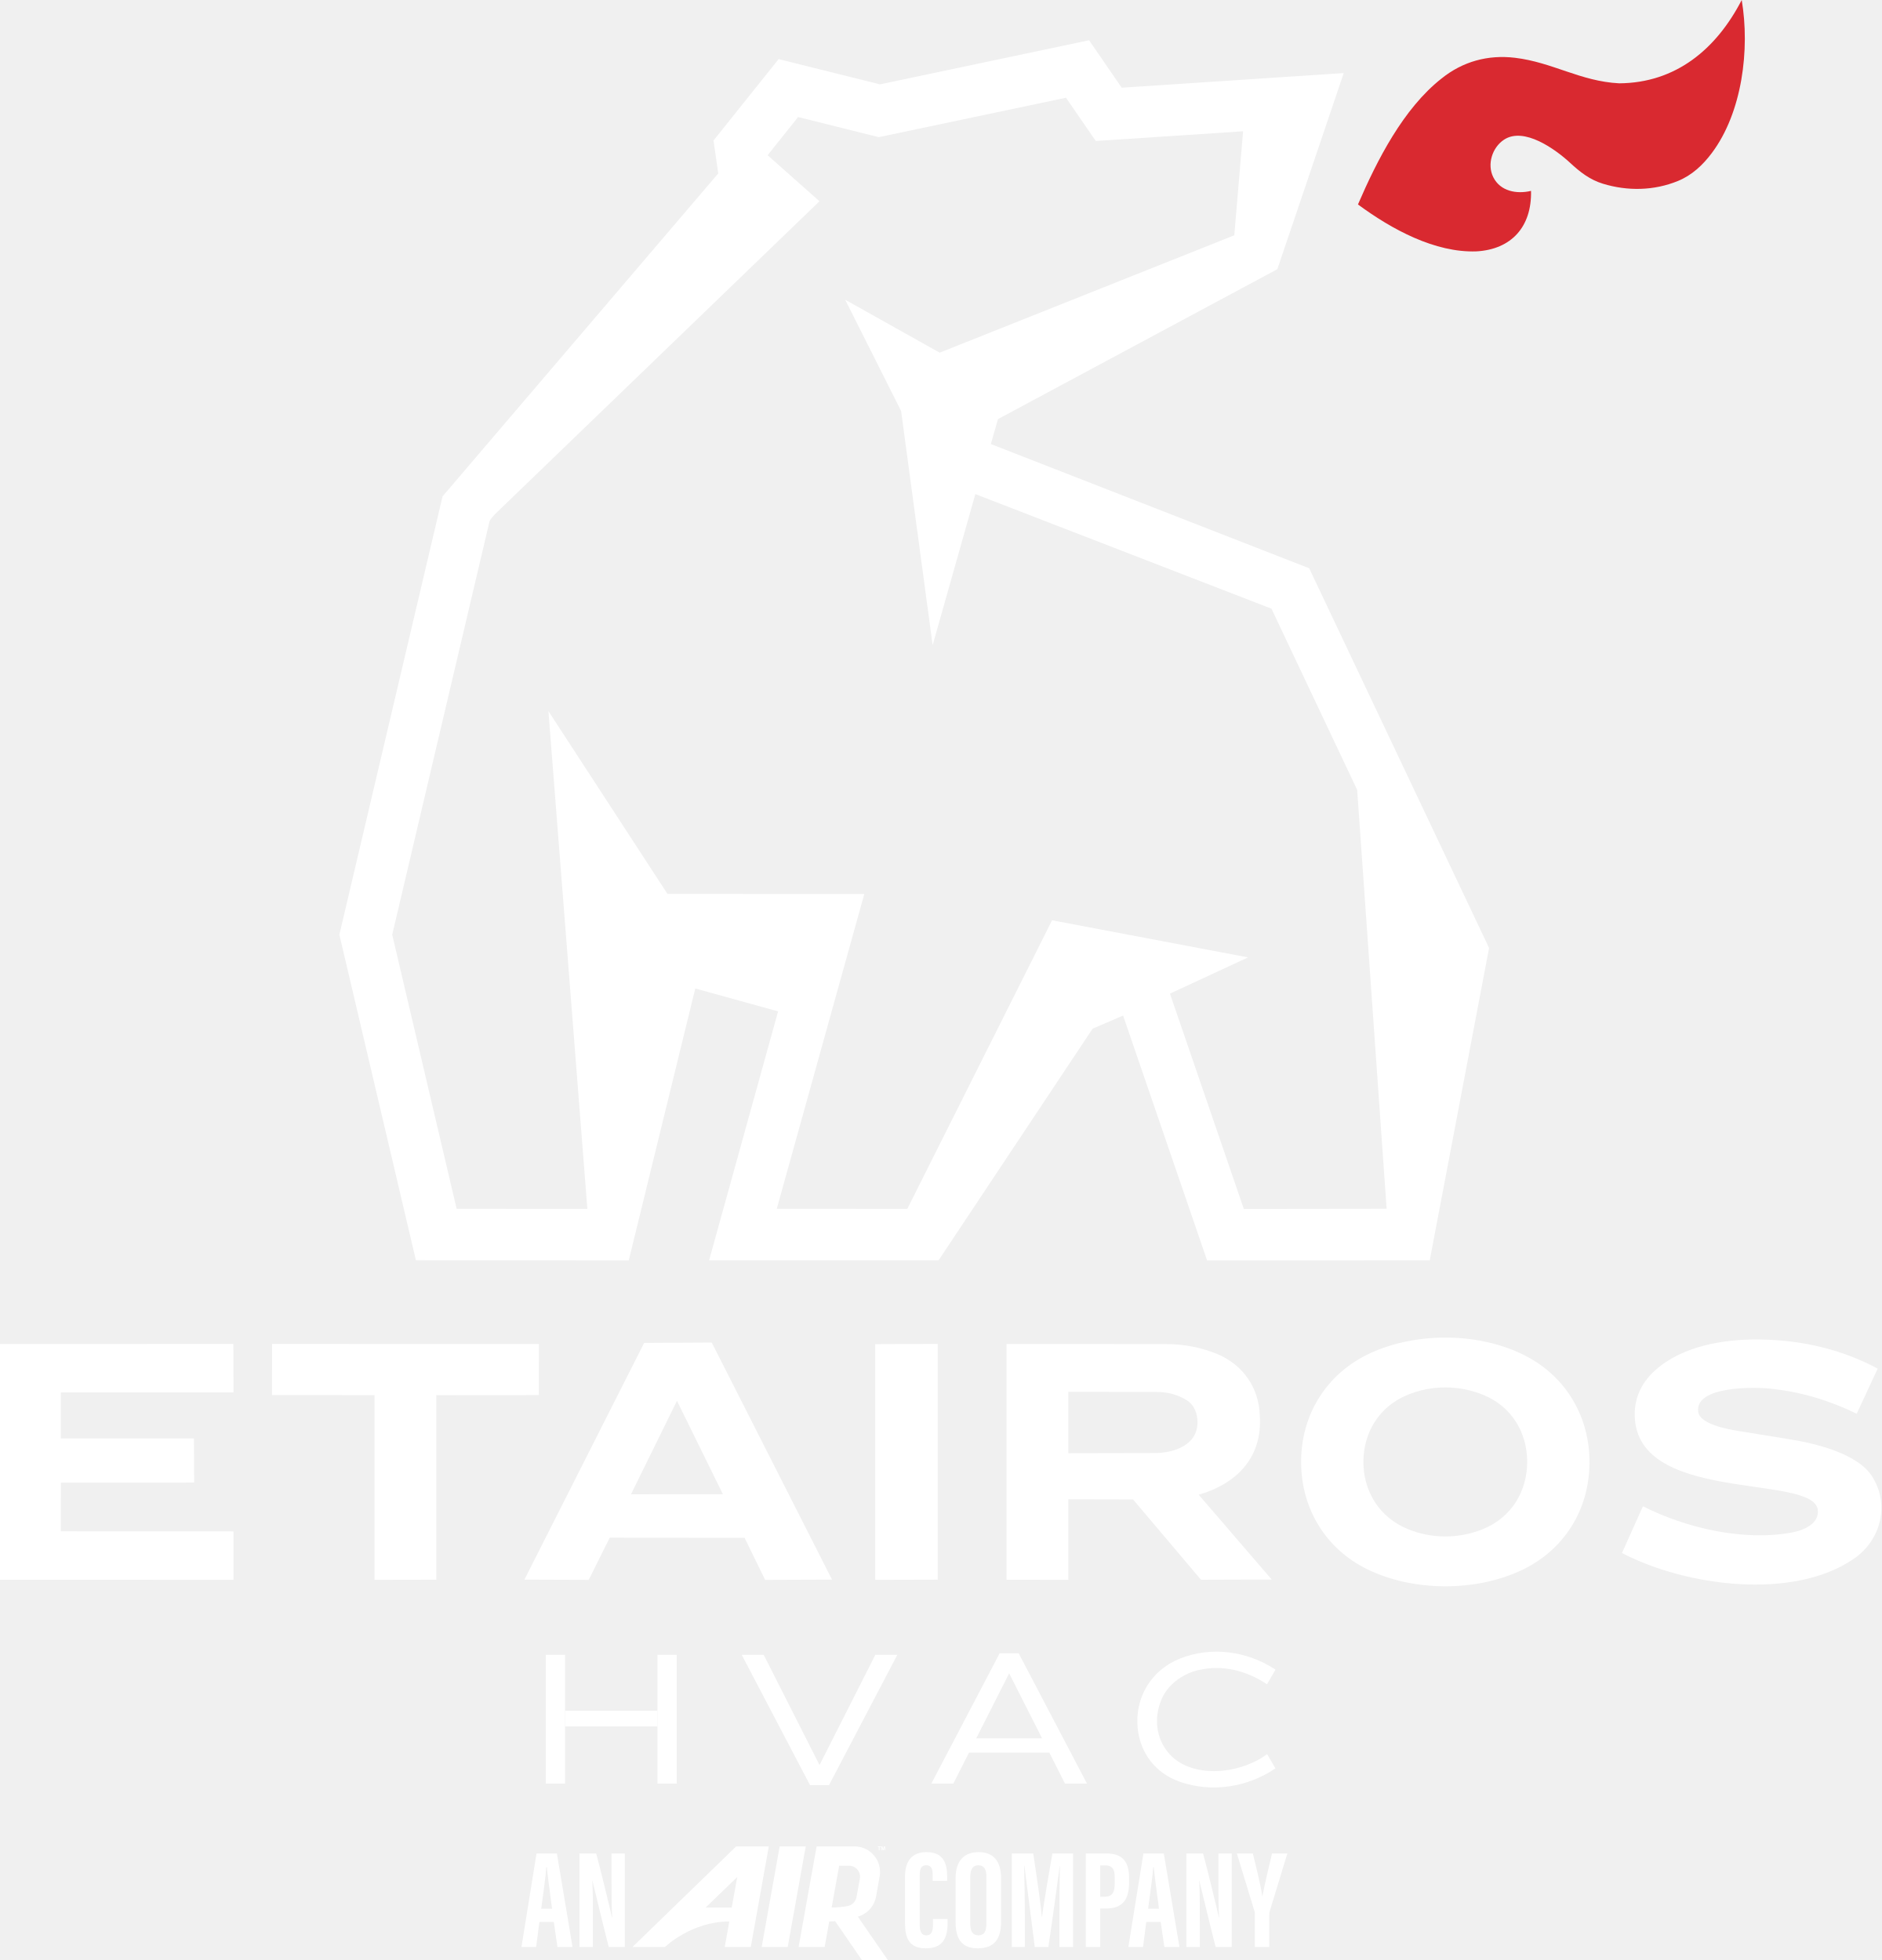
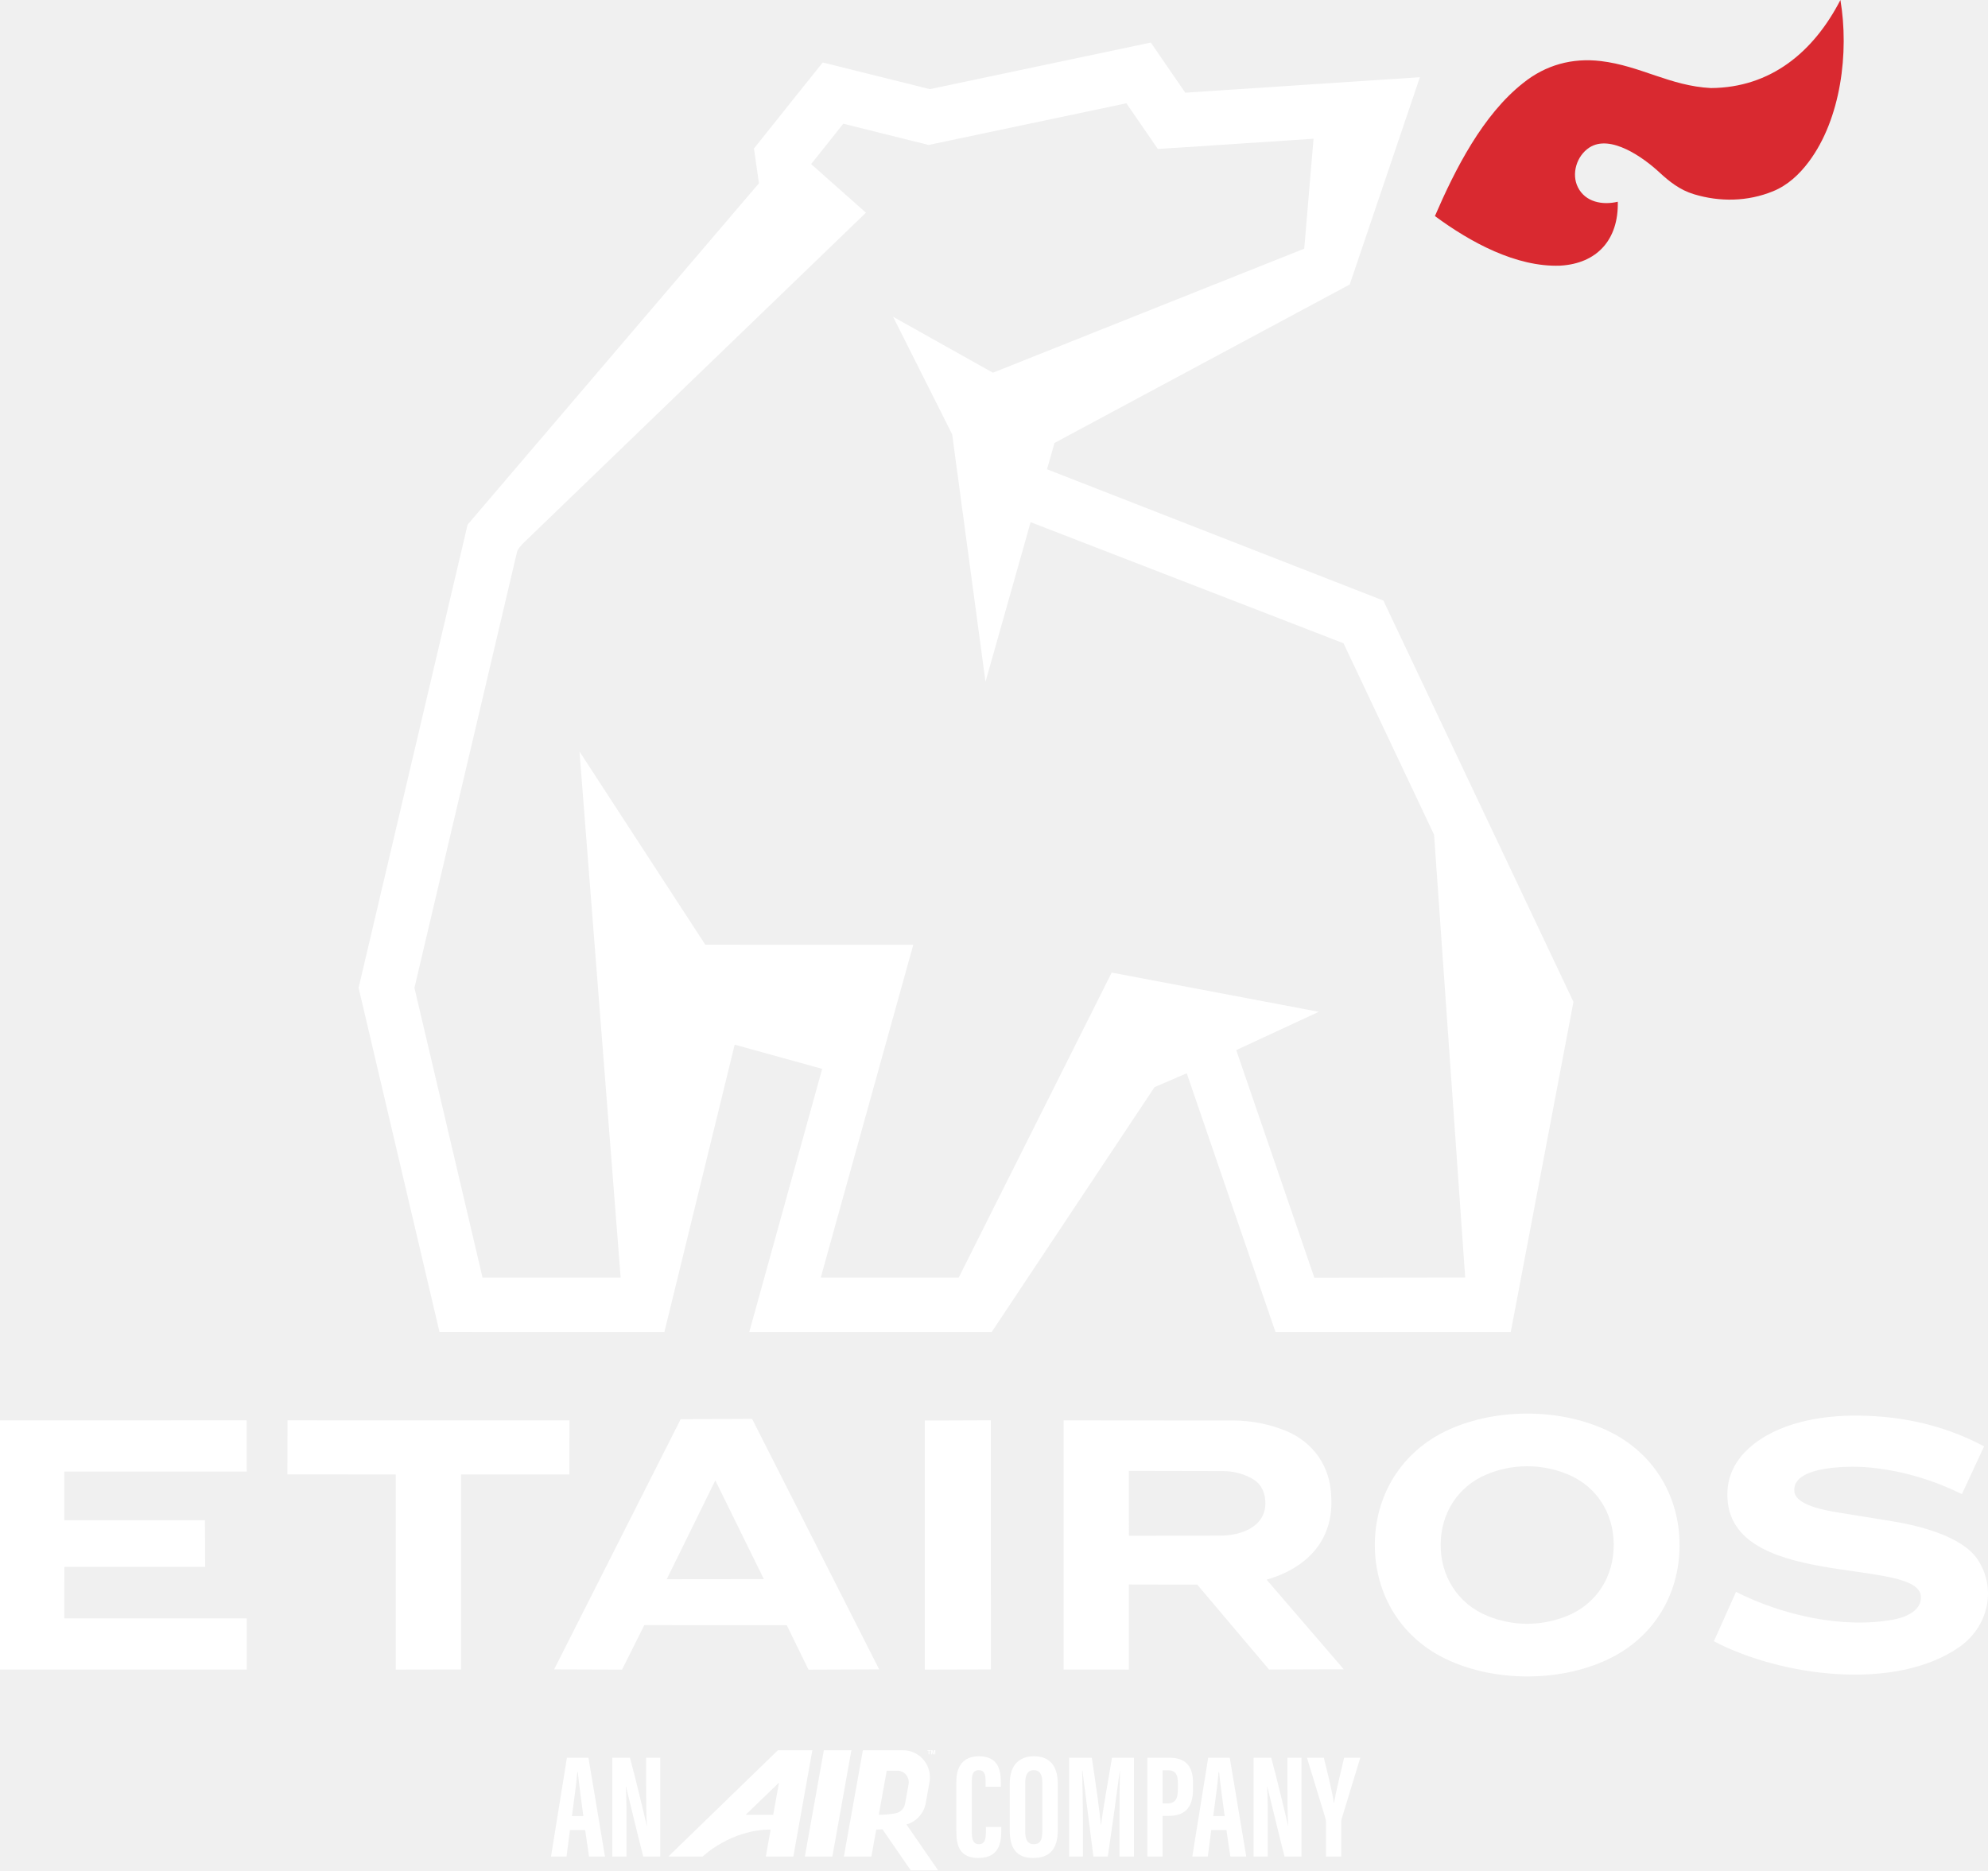
- <svg xmlns="http://www.w3.org/2000/svg" id="Layer_1" version="1.1" viewBox="0 0 1151.626 1200">
+ <svg xmlns="http://www.w3.org/2000/svg" id="Layer_1" version="1.1" viewBox="0 0 1200 1129.013">
  <defs>
    <style>
      .st0 {
        fill: #fff;
      }

      .st1 {
        fill: #d92930;
      }
    </style>
  </defs>
  <g>
    <g>
-       <path class="st0" d="M450.616,1130.455l-63.462,61.571h19.894s16.112-15.619,39.376-15.619l-1.069,5.919-1.726,9.7h15.948l11.015-61.571h-19.976ZM447.903,1167.858h-15.948l19.318-18.66-3.37,18.66Z" />
-       <path class="st0" d="M477.25,1130.455h15.948l-11.015,61.571h-15.948l11.015-61.571Z" />
-       <path class="st0" d="M543.425,1200l-18.332-26.552c.329-.082.74-.247,1.069-.329,5.261-1.891,9.125-6.494,10.111-12.002l2.137-12.084c1.808-9.782-5.59-18.578-15.372-18.578h-23.182l-11.015,61.571h15.948l2.795-15.619c1.233,0,2.384-.082,3.617-.164l16.359,23.757h15.866ZM513.667,1142.292h6.083c4.192,0,7.316,3.781,6.576,7.892l-2.055,11.344c-.493,2.713-2.631,4.85-5.343,5.426-3.124.575-6.412.904-9.865.904l4.604-25.566Z" />
+       <path class="st0" d="M469.544,1056.547l-66.128,64.158h20.729s16.789-16.275,41.03-16.275l-1.114,6.167-1.799,10.108h16.618l11.478-64.158h-20.815ZM466.717,1095.521h-16.618l20.13-19.444-3.512,19.444Z" />
+       <path class="st0" d="M497.297,1056.547h16.618l-11.478,64.158h-16.618l11.478-64.158Z" />
+       <path class="st0" d="M566.252,1129.013l-19.102-27.668c.343-.086.771-.257,1.114-.343,5.482-1.97,9.508-6.767,10.536-12.506l2.227-12.592c1.885-10.193-5.825-19.359-16.018-19.359h-24.155l-11.478,64.158h16.618l2.912-16.275c1.285,0,2.484-.086,3.769-.171l17.046,24.755h16.532ZM535.244,1068.881h6.339c4.369,0,7.623,3.94,6.853,8.223l-2.141,11.821c-.514,2.827-2.741,5.054-5.568,5.653-3.255.6-6.681.942-10.279.942l4.797-26.64Z" />
      <g>
-         <path class="st0" d="M537.999,1130.784h-.74v-.329h1.891v.411h-.74v1.973h-.493v-2.055h.082,0Z" />
-         <path class="st0" d="M539.397,1130.455h.74l.411,1.48c0,.082.082.329.082.411h-.082c0-.082.082-.329.082-.411l.411-1.48h.74v2.384h-.411v-1.973h0c0,.164-.082.247-.082.329l-.493,1.644h-.411l-.493-1.644c0-.082-.082-.247-.082-.329h0v1.973h-.411v-2.384h0Z" />
+         <path class="st0" d="M560.598,1056.889h-.771v-.343h1.97v.428h-.771v2.056h-.514v-2.141h.086,0Z" />
+         <path class="st0" d="M562.054,1056.547h.771l.428,1.542c0,.086.086.343.086.428h-.086c0-.086.086-.343.086-.428l.428-1.542h.771v2.484h-.428v-2.056h0c0,.171-.086.257-.086.343l-.514,1.713h-.428l-.514-1.713c0-.086-.086-.257-.086-.343h0v2.056h-.428v-2.484h0Z" />
      </g>
    </g>
    <g>
-       <path class="st0" d="M330.175,1176.712l-2.002,15.31h-8.98l9.218-57.23h12.47l9.574,57.23h-9.226l-2.247-15.31h-8.806ZM337.938,1168.594c-1.306-9.716-2.556-18.942-3.212-25.414h-.324c-.245,4.716-1.962,16.972-3.11,25.414h6.646Z" />
-       <path class="st0" d="M354.696,1192.023v-57.23h10.223c2.287,8.07,9.115,36.325,9.716,39.356h.103c-.411-7.034-.435-15.089-.435-24.497v-14.859h8.15v57.23h-9.835c-1.804-6.836-9.424-38.224-9.993-40.63h-.087c.419,6.931.388,14.685.388,24.979v15.65h-8.229Z" />
+       <path class="st0" d="M344.045,1104.747l-2.086,15.953h-9.358l9.605-59.634h12.994l9.976,59.634h-9.613l-2.341-15.953h-9.176ZM352.133,1096.288c-1.36-10.124-2.663-19.738-3.347-26.482h-.338c-.256,4.914-2.045,17.685-3.24,26.482h6.926Z" />
+       <path class="st0" d="M369.595,1120.701v-59.634h10.652c2.383,8.409,9.498,37.851,10.124,41.009h.107c-.429-7.33-.454-15.723-.454-25.526v-15.483h8.492v59.634h-10.248c-1.88-7.123-9.819-39.83-10.413-42.336h-.091c.437,7.222.404,15.302.404,26.028v16.308h-8.574Z" />
    </g>
    <g>
-       <path class="st0" d="M580.03,1174.908v2.231c0,6.551-1.092,15.722-13.19,15.722-10.602,0-12.85-6.623-12.85-15.358v-28.856c0-8.838,4.011-14.693,13-14.693,10.729,0,12.778,7.113,12.778,15.049v2.564h-8.846v-3.6c0-3.806-.886-5.974-3.956-5.974-3.015,0-3.988,2.089-3.988,6.005v30.257c0,3.735.744,6.638,4.099,6.638,3.181,0,4.027-2.524,4.027-6.781v-3.204h8.925Z" />
-       <path class="st0" d="M612.771,1149.985v26.72c0,10.966-4.652,16.157-14.353,16.157-9.297,0-13.491-5.317-13.491-16.007v-26.941c0-10.959,5.523-15.959,14.052-15.959,8.672,0,13.791,5.016,13.791,16.03ZM593.916,1149.114v28.785c0,4.763,1.717,6.995,4.898,6.995,3.434,0,4.969-2.081,4.969-7.121v-28.722c0-4.542-1.393-7.058-4.977-7.058-3.181,0-4.89,2.279-4.89,7.121Z" />
-       <path class="st0" d="M648.495,1170.73c0-9.724.103-21.838.277-28.397h-.087c-1.313,9.938-4.478,33.113-6.963,49.689h-8.324c-1.851-14.867-5.048-39.292-6.354-49.76h-.166c.166,6.67.435,19.615.435,29.457v20.303h-7.999v-57.23h13.15c2.231,14.543,4.526,30.85,5.293,38.873h.087c.934-8.126,4.035-25.153,6.322-38.873h12.707v57.23h-8.379v-21.292Z" />
-       <path class="st0" d="M664.652,1134.793h12.731c9.091,0,13.728,4.486,13.728,14.606v3.379c0,9.439-3.379,15.714-14.218,15.714h-3.41v23.531h-8.83v-57.23ZM673.482,1161.283h2.421c5.499,0,6.441-3.212,6.441-8.799v-2.817c0-4.162-.752-7.588-5.657-7.588h-3.204v19.203Z" />
-       <path class="st0" d="M701.666,1176.712l-2.002,15.31h-8.98l9.218-57.23h12.478l9.566,57.23h-9.226l-2.247-15.31h-8.806ZM709.428,1168.594c-1.306-9.716-2.556-18.942-3.212-25.414h-.324c-.245,4.716-1.962,16.972-3.102,25.414h6.638Z" />
-       <path class="st0" d="M726.186,1192.023v-57.23h10.223c2.287,8.07,9.115,36.325,9.716,39.356h.103c-.411-7.034-.435-15.089-.435-24.497v-14.859h8.15v57.23h-9.835c-1.804-6.836-9.424-38.224-9.993-40.63h-.087c.419,6.931.388,14.685.388,24.979v15.65h-8.229Z" />
-       <path class="st0" d="M768.105,1192.023v-20.271c0-.736-.087-1.155-.317-1.938l-10.674-35.02h9.764c2.295,9.289,4.921,19.955,5.8,26.19h.087c1.179-6.757,3.743-17.067,5.863-26.19h9.368l-10.895,35.772c-.079.419-.166.989-.166,2.176v19.282h-8.83Z" />
+       <path class="st0" d="M604.394,1102.867v2.325c0,6.827-1.138,16.382-13.744,16.382-11.048,0-13.389-6.901-13.389-16.003v-30.068c0-9.209,4.18-15.31,13.546-15.31,11.18,0,13.315,7.412,13.315,15.681v2.671h-9.217v-3.751c0-3.966-.923-6.225-4.122-6.225-3.141,0-4.155,2.177-4.155,6.258v31.528c0,3.892.775,6.917,4.271,6.917,3.314,0,4.197-2.63,4.197-7.066v-3.339h9.3Z" />
+       <path class="st0" d="M638.511,1076.897v27.842c0,11.427-4.848,16.836-14.956,16.836-9.688,0-14.057-5.54-14.057-16.679v-28.073c0-11.419,5.755-16.63,14.643-16.63,9.036,0,14.37,5.227,14.37,16.704ZM618.864,1075.99v29.994c0,4.963,1.789,7.288,5.103,7.288,3.578,0,5.178-2.168,5.178-7.42v-29.928c0-4.732-1.451-7.354-5.186-7.354-3.314,0-5.095,2.374-5.095,7.42Z" />
+       <path class="st0" d="M675.735,1098.514c0-10.133.107-22.755.289-29.59h-.091c-1.369,10.355-4.667,34.504-7.255,51.776h-8.673c-1.929-15.492-5.26-40.943-6.62-51.851h-.173c.173,6.95.454,20.439.454,30.695v21.156h-8.335v-59.634h13.703c2.325,15.154,4.716,32.146,5.516,40.506h.091c.973-8.467,4.205-26.21,6.588-40.506h13.241v59.634h-8.731v-22.186Z" />
+       <path class="st0" d="M692.571,1061.067h13.266c9.473,0,14.305,4.675,14.305,15.22v3.521c0,9.836-3.521,16.374-14.816,16.374h-3.553v24.52h-9.201v-59.634ZM701.772,1088.67h2.523c5.73,0,6.711-3.347,6.711-9.168v-2.935c0-4.337-.783-7.907-5.895-7.907h-3.339v20.01Z" />
+       <path class="st0" d="M731.139,1104.747l-2.086,15.953h-9.358l9.605-59.634h13.002l9.968,59.634h-9.613l-2.341-15.953h-9.176ZM739.227,1096.288c-1.36-10.124-2.663-19.738-3.347-26.482h-.338c-.256,4.914-2.045,17.685-3.232,26.482h6.917Z" />
+       <path class="st0" d="M756.69,1120.701v-59.634h10.652c2.383,8.409,9.498,37.851,10.124,41.009h.107c-.429-7.33-.454-15.723-.454-25.526v-15.483h8.492v59.634h-10.248c-1.88-7.123-9.819-39.83-10.413-42.336h-.091c.437,7.222.404,15.302.404,26.028v16.308h-8.574Z" />
+       <path class="st0" d="M800.37,1120.701v-21.123c0-.767-.091-1.204-.33-2.02l-11.122-36.491h10.174c2.391,9.679,5.128,20.793,6.043,27.29h.091c1.228-7.041,3.9-17.784,6.109-27.29h9.762l-11.353,37.274c-.082.437-.173,1.031-.173,2.267v20.092h-9.201Z" />
    </g>
  </g>
  <g>
-     <path class="st0" d="M778.427,967.058l-43.285.141-41.589-49.181-39.597-.084-.003,49.294-37.816-.026-.004-144.36,97.899.08c11.078.009,21.399,2.119,31.329,6.189,15.574,6.599,25.232,20.544,25.782,37.516,1.73,24.914-13.311,41.552-37.412,48.503l44.696,51.927ZM733.012,871.029c.049-5.223-1.721-10.683-6.656-13.802-5.08-3.212-11.532-4.979-17.832-4.992l-54.574-.107.005,37.587,53.16-.104c11.435-.022,25.767-4.822,25.896-18.583Z" />
-     <path class="st0" d="M931.462,961.301c-28.58,13.544-67.07,13.092-94.858-.695-25.09-12.449-39.79-36.624-40.167-64.521-.402-29.746,15.581-55.453,42.78-67.823,28.394-12.914,66.858-12.56,94.713,1.899,25.056,13.006,39.344,37.763,39.016,65.907-.331,28.364-15.416,52.88-41.484,65.233ZM907.274,936.367c17.844-7.043,27.746-23.367,27.535-41.952-.203-17.824-9.801-33.263-26.455-40.232-15.166-6.347-32.302-6.328-47.381.067-16.528,7.01-26.167,22.346-26.406,40.17-.25,18.586,9.89,34.72,27.236,41.773,14.429,5.867,30.552,6.061,45.471.173Z" />
-     <polygon class="st0" points="118.859 907.693 37.284 907.739 37.225 937.549 142.916 937.584 142.917 967.222 0 967.204 .004 822.856 142.858 822.817 142.914 852.507 37.248 852.518 37.238 880.687 118.718 880.685 118.859 907.693" />
-     <path class="st0" d="M1134.932,954.221c-37.221,25.851-103.259,16.949-142.099-3.408l12.832-28.599c26.785,13.539,61.886,21.497,91.272,16.033,7.32-1.361,16.77-5.468,15.754-13.866-2.739-22.649-114.531-2.763-112.008-60.326.435-9.934,5.09-18.49,12.537-25.152,16.525-14.785,41.761-19.095,63.642-18.804,25.409.294,49.806,5.712,72.503,17.817l-12.852,27.637c-16.58-8.087-33.416-13.188-51.56-15.203-10.423-1.367-47.682-1.919-45.467,14.011,1.052,7.568,17.576,10.598,24.583,11.737l32.467,5.277c15.325,2.491,40.529,8.729,49.31,22.387,11.033,17.161,5.66,38.948-10.914,50.458Z" />
-     <path class="st0" d="M455.762,941.516l-82.514-.068-12.888,25.808-39.367-.133,73.299-144.932,41.377-.22,73.621,145.142-40.943.152-12.586-25.75ZM442.491,914.815l-28.115-57.174-28.143,57.236,56.257-.062Z" />
-     <polygon class="st0" points="267.084 967.166 229.252 967.238 229.254 854.173 166.482 854.131 166.545 822.828 329.849 822.84 329.827 854.155 267.066 854.201 267.084 967.166" />
-     <polygon class="st0" points="573.992 967.146 535.748 967.247 535.739 822.942 573.974 822.798 573.992 967.146" />
+     <path class="st0" d="M811.125,1007.679l-45.103.147-43.336-51.247-41.261-.087-.003,51.365-39.404-.027-.005-150.424,102.011.084c11.543.009,22.298,2.208,32.645,6.449,16.228,6.876,26.291,21.407,26.865,39.092,1.803,25.961-13.87,43.297-38.984,50.54l46.574,54.108ZM763.803,907.616c.051-5.442-1.794-11.132-6.935-14.382-5.294-3.346-12.017-5.189-18.581-5.201l-56.866-.111.005,39.166,55.393-.108c11.916-.023,26.849-5.025,26.984-19.363Z" />
+     <path class="st0" d="M970.589,1001.68c-29.781,14.113-69.888,13.642-98.843-.725-26.144-12.972-41.461-38.162-41.854-67.231-.419-30.995,16.235-57.782,44.577-70.672,29.586-13.456,69.666-13.088,98.691,1.978,26.108,13.552,40.997,39.349,40.655,68.676-.345,29.556-16.063,55.101-43.227,67.974ZM945.385,975.699c18.594-7.339,28.912-24.349,28.692-43.714-.211-18.573-10.213-34.66-27.566-41.922-15.803-6.613-33.658-6.594-49.371.07-17.223,7.304-27.266,23.284-27.515,41.858-.26,19.367,10.306,36.178,28.381,43.528,15.035,6.114,31.836,6.316,47.381.18Z" />
+     <polygon class="st0" points="123.852 945.821 38.85 945.869 38.789 976.932 148.919 976.968 148.92 1007.851 0 1007.831 .004 857.421 148.859 857.379 148.917 888.317 38.813 888.328 38.802 917.68 123.705 917.679 123.852 945.821" />
+     <path class="st0" d="M1182.605,994.303c-38.785,26.936-107.596,17.661-148.068-3.551l13.371-29.8c27.91,14.108,64.486,22.399,95.106,16.706,7.627-1.418,17.474-5.697,16.416-14.449-2.854-23.6-119.342-2.879-116.713-62.86.454-10.351,5.304-19.266,13.064-26.209,17.219-15.406,43.515-19.897,66.316-19.594,26.476.306,51.899,5.952,75.549,18.566l-13.392,28.798c-17.277-8.427-34.819-13.742-53.726-15.841-10.861-1.425-49.684-1.999-47.377,14.599,1.096,7.886,18.314,11.043,25.616,12.23l33.831,5.499c15.969,2.596,42.231,9.095,51.381,23.327,11.496,17.882,5.898,40.584-11.372,52.578Z" />
+     <path class="st0" d="M474.906,981.064l-85.98-.07-13.429,26.892-41.02-.139,76.378-151.02,43.115-.229,76.714,151.239-42.663.159-13.115-26.831ZM461.078,953.242l-29.296-59.576-29.325,59.64,58.62-.064Z" />
+     <polygon class="st0" points="278.303 1007.792 238.882 1007.868 238.883 890.052 173.475 890.009 173.541 857.391 343.705 857.403 343.682 890.034 278.284 890.082 278.303 1007.792" />
+     <polygon class="st0" points="598.103 1007.771 558.252 1007.877 558.243 857.51 598.084 857.36 598.103 1007.771" />
  </g>
-   <g>
-     <rect class="st0" x="334.072" y="1013.142" width="11.816" height="78.844" />
-     <rect class="st0" x="402.426" y="1013.142" width="11.816" height="78.844" />
-     <polygon class="st0" points="535.815 1013.142 501.639 1080.632 467.463 1013.142 454.007 1013.142 495.823 1092.918 507.455 1092.918 549.271 1013.142 535.815 1013.142" />
-     <rect class="st0" x="345.888" y="1047.379" width="56.538" height="9.624" />
-     <path class="st0" d="M651.897,1091.986h13.456l-41.816-79.777h-11.632l-41.816,79.777h13.456l9.59-18.939h49.172l9.59,18.939ZM597.576,1064.278l20.145-39.782,20.145,39.782h-40.29Z" />
-     <path class="st0" d="M714.74,1072.603c13.537,16.926,44.046,13.93,60.898,1.349l5.064,8.738c-17.293,11.637-38.965,15.001-58.543,8.176-14.69-5.121-24.188-17.415-25.761-32.696-1.917-18.628,8.143-35.562,25.714-42.644,19.199-7.738,41.196-4.795,58.656,6.712l-5.216,8.92c-12.83-8.451-27.118-12.004-41.736-8.708-10.755,2.425-19.525,9.626-23.11,18.623-4.38,10.992-2.963,22.78,4.035,31.53Z" />
-   </g>
-   <path class="st0" d="M668.812,629.794l-94.309,141.836-140.452-.011,42.229-152.412-50.686-14.012-40.718,166.449-130.291-.046-46.854-199.356,63.147-268.311,168.772-197.758-2.896-20.139,39.831-49.838,62.048,15.455,128.03-26.994,19.941,29.049,135.914-8.967-40.635,120.072-171.022,91.796-4.342,15.258,194.859,76.062,110.106,232.464-36.316,191.232-136.307.032-51.399-149.886-18.651,8.029ZM763.951,586.163l-47.815,22.177,45.234,131.837,87.397-.108-18.022-256.469-52.469-110.94-181.251-70.159-26.137,92.477-19.306-143.348-34.237-68.125,57.833,32.415,180.351-71.866,5.388-63.683-90.187,5.939-18.226-26.483-114.623,24.143-49.367-12.319-18.64,23.404,31.745,28.163-198.851,191.796c-1.15,1.402-2.837,2.957-3.244,4.685l-59.443,252.565,39.438,167.841,80.013.018-23.84-304.76,72.877,111.921,120.472.072-53.578,192.737,79.907.031,88.609-176.673,119.972,22.711Z" />
-   <path class="st1" d="M937.166,116.866c.514,22.044-12.089,35.848-33.421,37.036-25.385.908-51.894-13.501-72.512-28.732,11.702-27.096,27.691-58.658,51.206-77.144,12.904-10.356,28.285-14.634,44.922-12.643,23.042,2.758,40.083,14.428,63.77,15.629,34.48-.226,59.361-20.7,74.999-51.012,5.087,30.259.334,68.828-18.322,93.723-5.484,7.318-12.154,13.58-20.715,17.079-14.694,6.006-30.798,6.276-45.862,1.701-8.098-2.459-14.106-7.221-20.14-12.806-9.012-8.343-28.251-22.217-40.462-14.173-7.22,4.756-10.514,15.088-6.568,22.97,4.321,8.631,14.274,10.474,23.105,8.373Z" />
+   <path class="st0" d="M696.906,656.249l-98.271,147.794-146.352-.012,44.003-158.814-52.815-14.601-42.429,173.441-135.764-.048-48.822-207.73,65.8-279.582,175.862-206.065-3.017-20.985,41.505-51.932,64.655,16.104,133.408-28.128,20.779,30.27,141.623-9.344-42.342,125.116-178.206,95.652-4.524,15.899,203.044,79.257,114.732,242.229-37.842,199.264-142.033.033-53.558-156.182-19.434,8.366ZM796.041,610.785l-49.823,23.108,47.135,137.374,91.068-.112-18.779-267.242-54.673-115.6-188.864-73.106-27.235,96.362-20.117-149.369-35.675-70.987,60.262,33.777,187.927-74.885,5.614-66.358-93.975,6.189-18.992-27.595-119.437,25.157-51.441-12.836-19.424,24.387,33.079,29.346-207.204,199.853c-1.198,1.461-2.956,3.081-3.38,4.882l-61.94,263.174,41.095,174.891,83.374.019-24.842-317.562,75.938,116.623,125.533.075-55.829,200.833,83.264.032,92.331-184.095,125.012,23.665Z" />
+   <path class="st1" d="M976.532,121.775c.536,22.97-12.597,37.354-34.825,38.592-26.451.946-54.074-14.069-75.558-29.939,12.193-28.234,28.854-61.122,53.357-80.385,13.446-10.791,29.474-15.249,46.809-13.174,24.01,2.873,41.766,15.034,66.449,16.285,35.928-.236,61.854-21.57,78.15-53.155,5.301,31.53.348,71.719-19.092,97.66-5.715,7.626-12.664,14.15-21.585,17.797-15.312,6.259-32.092,6.539-47.788,1.773-8.438-2.562-14.698-7.524-20.986-13.344-9.391-8.694-29.438-23.15-42.162-14.768-7.524,4.956-10.956,15.721-6.844,23.935,4.503,8.994,14.873,10.914,24.076,8.724Z" />
</svg>
